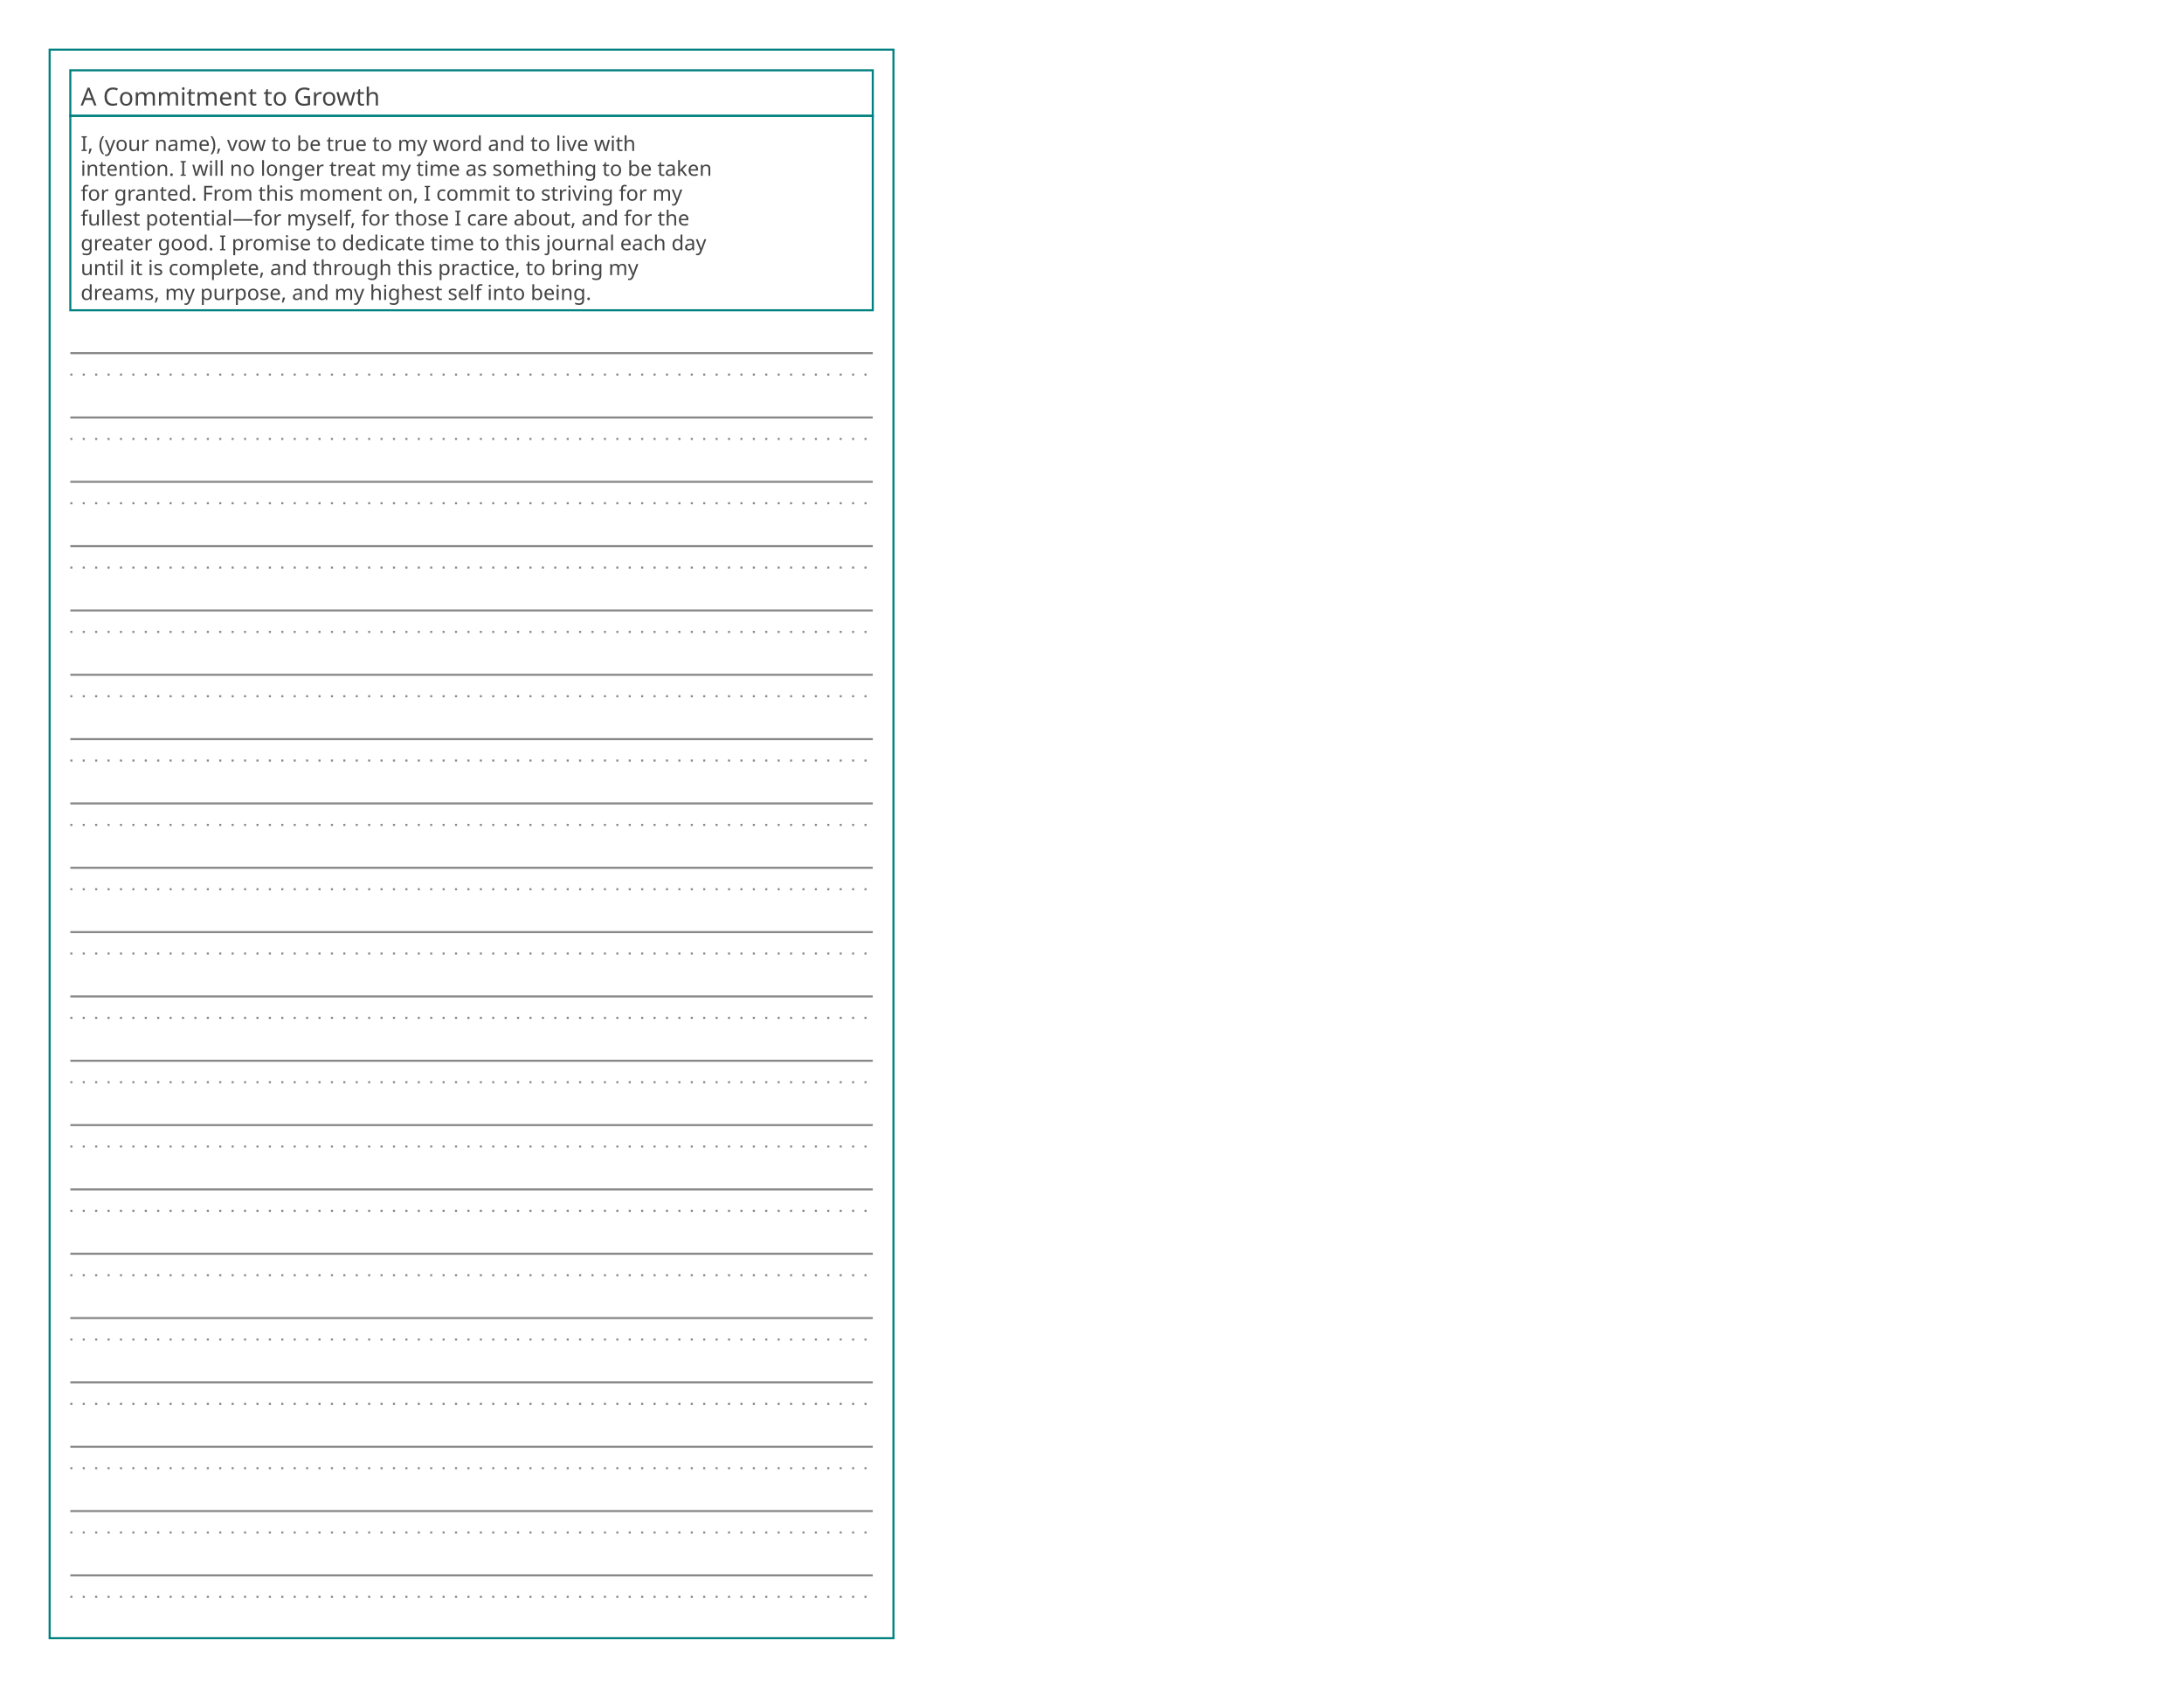
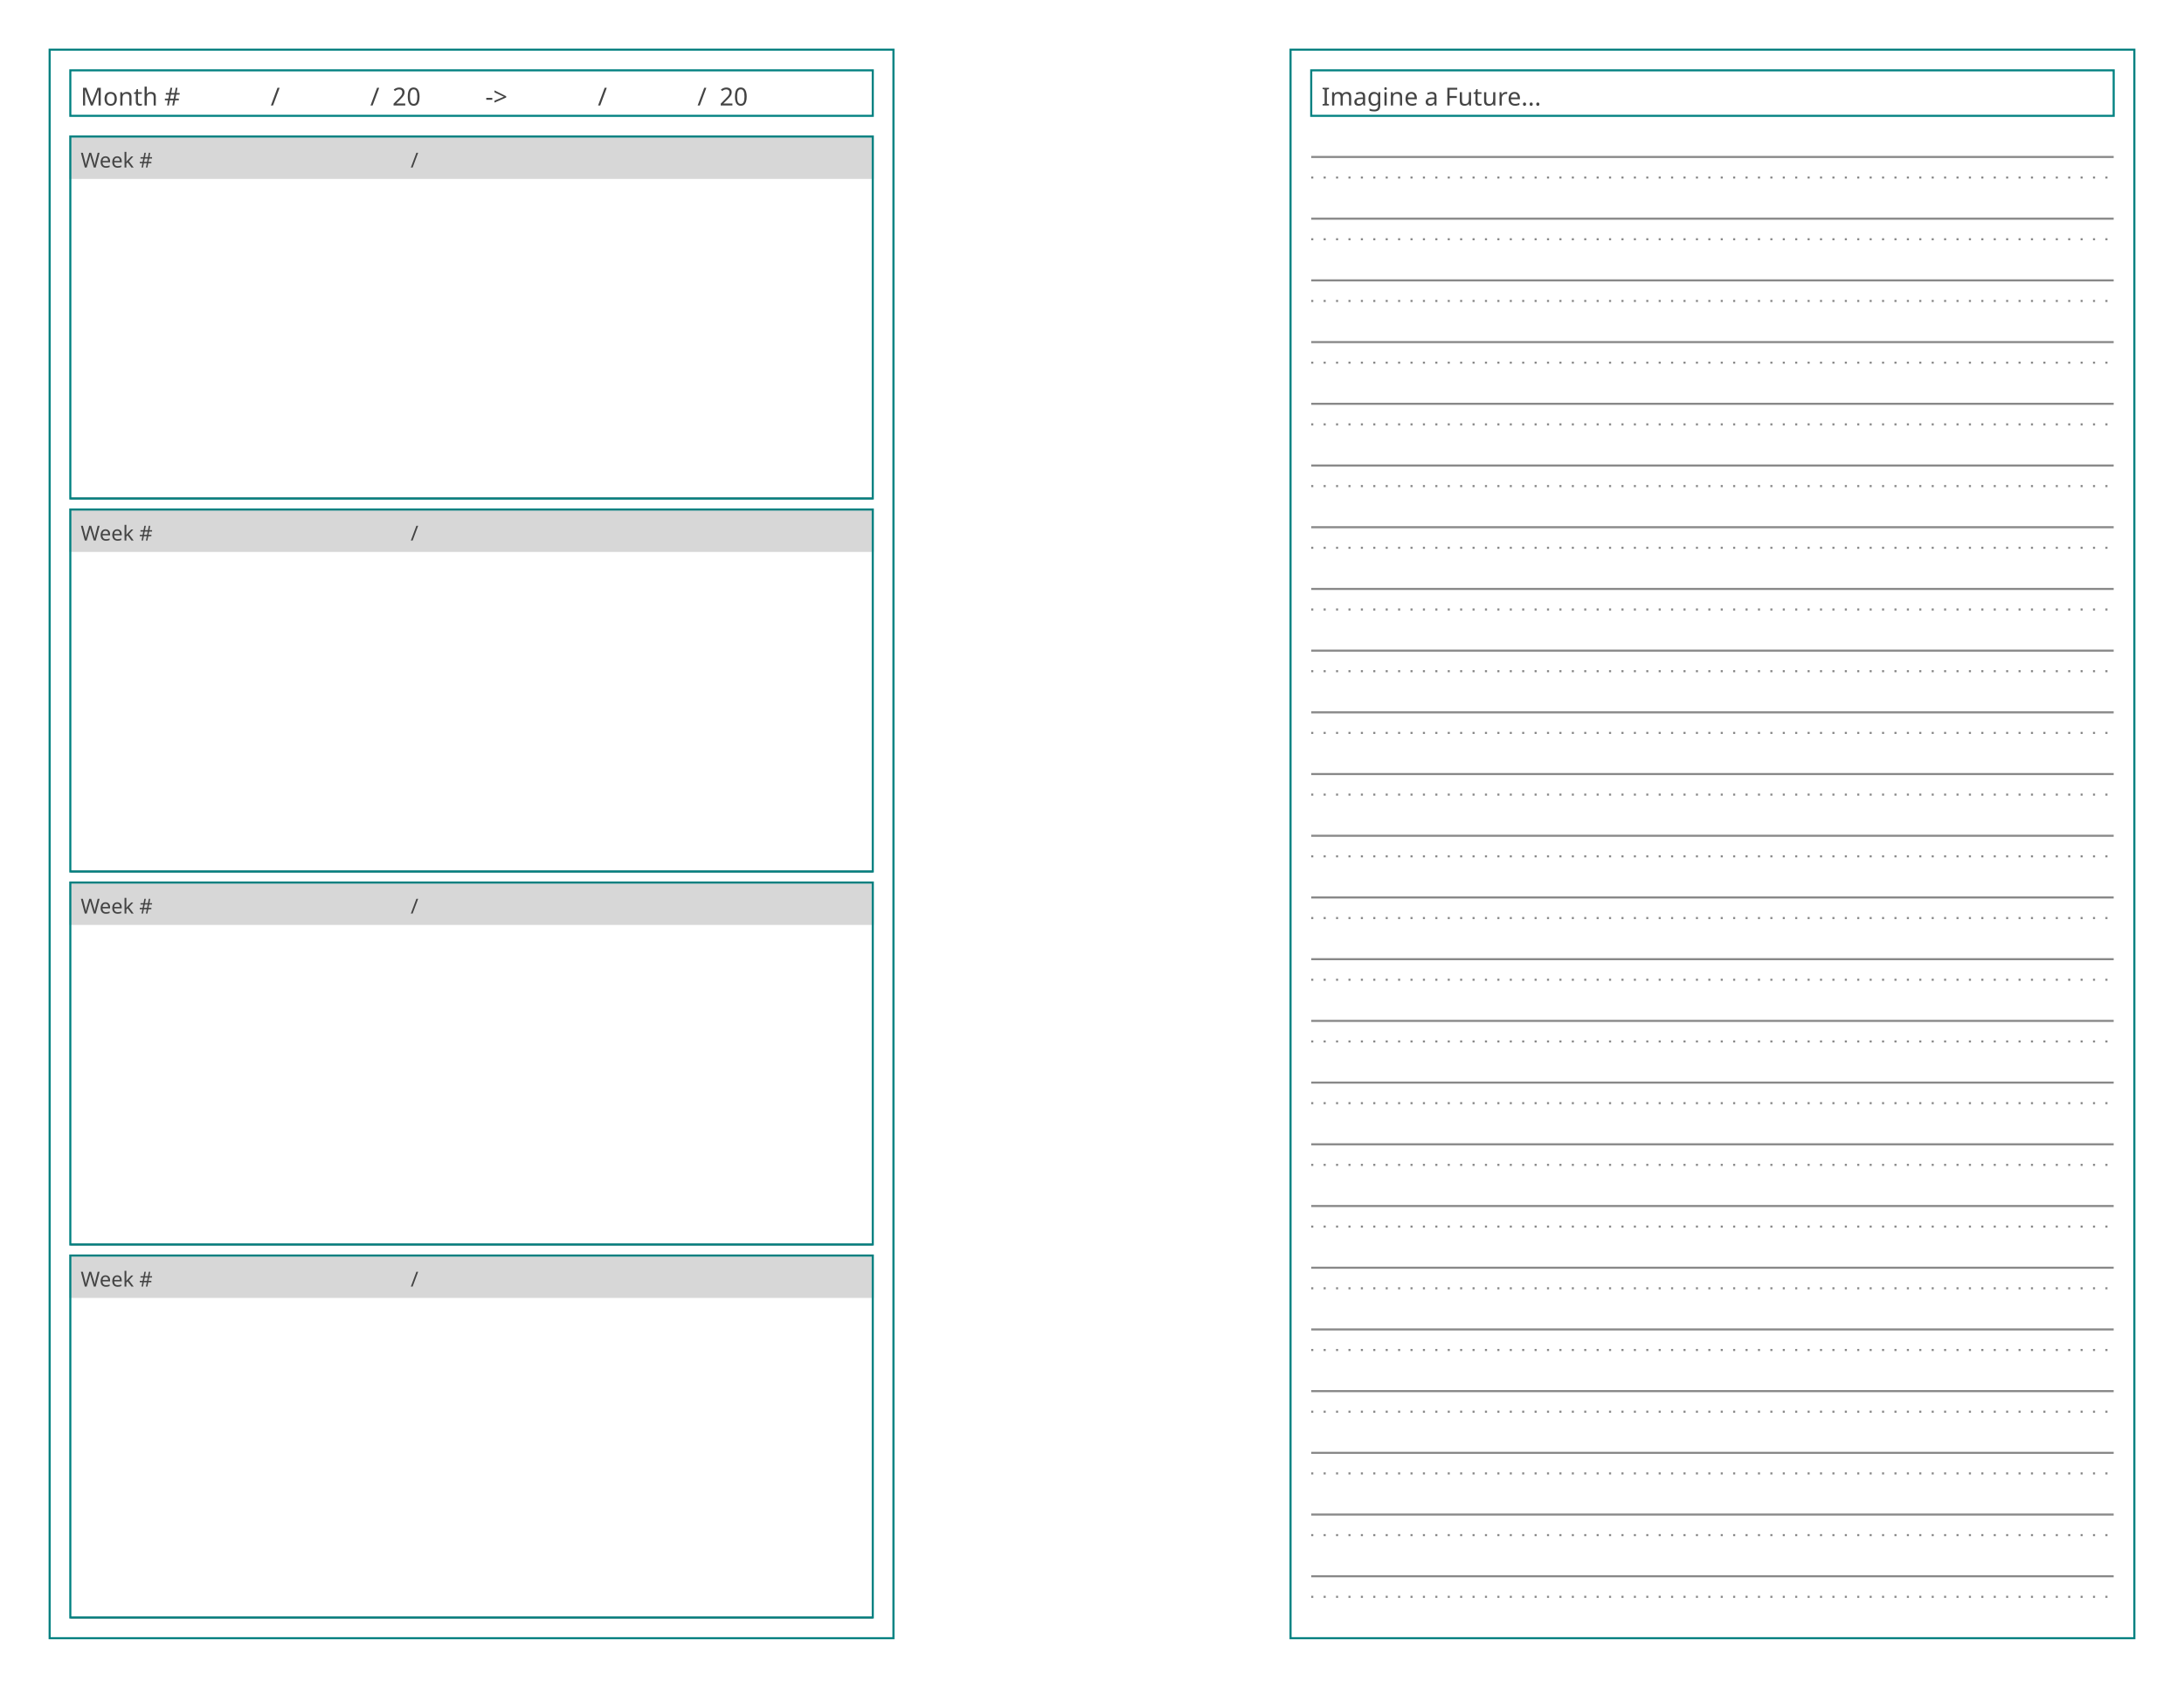
<svg xmlns="http://www.w3.org/2000/svg" baseProfile="tiny" height="8.5in" version="1.2" width="11in">
  <defs />
  <g transform="translate(24.0, 24.0)">
    <rect fill="none" height="768.0" stroke="#008080" width="408.0" x="0" y="0" />
    <g transform="translate(10, 10)">
      <rect fill="none" height="22" stroke="#008080" stroke-width="1" width="388.0" x="0" y="0" />
-       <text alignment-baseline="text-after-edge" fill="#444444" font-family="Trebuchet MS" font-size="12" text-anchor="start" transform="translate(5,17)">A Commitment to Growth</text>
+       <text alignment-baseline="text-after-edge" fill="#444444" font-family="Trebuchet MS" font-size="12" text-anchor="start" transform="translate(5,17)">Month #              /              /  20          -&gt;              /              /  20          </text>
+     </g>
+     <g transform="translate(10, 32)">
+       <g transform="translate(0,10)">
+         <g>
+           <g transform="translate(0,0)">
+             <rect fill="#d7d7d7" height="20" stroke="#d7d7d7" stroke-width="1" width="388.0" x="0" y="0" />
+             <text alignment-baseline="text-after-edge" fill="#444444" font-family="Ubuntu Mono" font-size="10" text-anchor="start" transform="translate(5,15)">Week #                                                /</text>
+           </g>
+           <g transform="translate(0,20)">
+             <line stroke="#888888" stroke-dasharray="1,0" stroke-width="1" transform="translate(0,155.0)" x1="0" x2="388.0" y1="0" y2="0" />
+           </g>
+         </g>
+         <rect fill="none" height="175" stroke="#008080" stroke-width="1" width="388.0" x="0" y="0" />
+       </g>
+       <g transform="translate(0,190.3333)">
+         <g>
+           <g transform="translate(0,0)">
+             <rect fill="#d7d7d7" height="20" stroke="#d7d7d7" stroke-width="1" width="388.0" x="0" y="0" />
+             <text alignment-baseline="text-after-edge" fill="#444444" font-family="Ubuntu Mono" font-size="10" text-anchor="start" transform="translate(5,15)">Week #                                                /</text>
+           </g>
+           <g transform="translate(0,20)">
+             <line stroke="#888888" stroke-dasharray="1,0" stroke-width="1" transform="translate(0,155.0)" x1="0" x2="388.0" y1="0" y2="0" />
+           </g>
+         </g>
+         <rect fill="none" height="175" stroke="#008080" stroke-width="1" width="388.0" x="0" y="0" />
+       </g>
+       <g transform="translate(0,370.6667)">
+         <g>
+           <g transform="translate(0,0)">
+             <rect fill="#d7d7d7" height="20" stroke="#d7d7d7" stroke-width="1" width="388.0" x="0" y="0" />
+             <text alignment-baseline="text-after-edge" fill="#444444" font-family="Ubuntu Mono" font-size="10" text-anchor="start" transform="translate(5,15)">Week #                                                /</text>
+           </g>
+           <g transform="translate(0,20)">
+             <line stroke="#888888" stroke-dasharray="1,0" stroke-width="1" transform="translate(0,155.0)" x1="0" x2="388.0" y1="0" y2="0" />
+           </g>
+         </g>
+         <rect fill="none" height="175" stroke="#008080" stroke-width="1" width="388.0" x="0" y="0" />
+       </g>
+       <g transform="translate(0,551)">
+         <g>
+           <g transform="translate(0,0)">
+             <rect fill="#d7d7d7" height="20" stroke="#d7d7d7" stroke-width="1" width="388.0" x="0" y="0" />
+             <text alignment-baseline="text-after-edge" fill="#444444" font-family="Ubuntu Mono" font-size="10" text-anchor="start" transform="translate(5,15)">Week #                                                /</text>
+           </g>
+           <g transform="translate(0,20)">
+             <line stroke="#888888" stroke-dasharray="1,0" stroke-width="1" transform="translate(0,155.0)" x1="0" x2="388.0" y1="0" y2="0" />
+           </g>
+         </g>
+         <rect fill="none" height="175" stroke="#008080" stroke-width="1" width="388.0" x="0" y="0" />
+       </g>
+     </g>
+   </g>
+   <g transform="translate(624.0, 24.0)">
+     <rect fill="none" height="768.0" stroke="#008080" width="408.0" x="0" y="0" />
+     <g transform="translate(10, 10)">
+       <rect fill="none" height="22" stroke="#008080" stroke-width="1" width="388.0" x="0" y="0" />
+       <text alignment-baseline="text-after-edge" fill="#444444" font-family="Trebuchet MS" font-size="12" text-anchor="start" transform="translate(5,17)">Imagine a Future...</text>
    </g>
    <g transform="translate(10, 32)">
      <g transform="translate(0,0)">
-         <rect fill="none" height="94.0" stroke="#008080" stroke-width="1" width="388.0" x="0" y="0" />
-         <text alignment-baseline="text-after-edge" fill="#444444" font-family="Ubuntu Mono" font-size="10" text-anchor="start" transform="translate(5,17.0)">I, (your name), vow to be true to my word and to live with</text>
-         <text alignment-baseline="text-after-edge" fill="#444444" font-family="Ubuntu Mono" font-size="10" text-anchor="start" transform="translate(5,29.0)">intention. I will no longer treat my time as something to be taken</text>
-         <text alignment-baseline="text-after-edge" fill="#444444" font-family="Ubuntu Mono" font-size="10" text-anchor="start" transform="translate(5,41.0)">for granted. From this moment on, I commit to striving for my</text>
-         <text alignment-baseline="text-after-edge" fill="#444444" font-family="Ubuntu Mono" font-size="10" text-anchor="start" transform="translate(5,53.0)">fullest potential—for myself, for those I care about, and for the</text>
-         <text alignment-baseline="text-after-edge" fill="#444444" font-family="Ubuntu Mono" font-size="10" text-anchor="start" transform="translate(5,65.0)">greater good. I promise to dedicate time to this journal each day</text>
-         <text alignment-baseline="text-after-edge" fill="#444444" font-family="Ubuntu Mono" font-size="10" text-anchor="start" transform="translate(5,77.0)">until it is complete, and through this practice, to bring my</text>
-         <text alignment-baseline="text-after-edge" fill="#444444" font-family="Ubuntu Mono" font-size="10" text-anchor="start" transform="translate(5,89.0)">dreams, my purpose, and my highest self into being.</text>
-       </g>
-       <g transform="translate(0,94.0)">
        <g>
-           <line stroke="#888888" stroke-dasharray="1,5" stroke-width="1" transform="translate(0,31.1)" x1="0" x2="388.0" y1="0" y2="0" />
-           <line stroke="#888888" stroke-dasharray="1,5" stroke-width="1" transform="translate(0,62.2)" x1="0" x2="388.0" y1="0" y2="0" />
-           <line stroke="#888888" stroke-dasharray="1,5" stroke-width="1" transform="translate(0,93.3)" x1="0" x2="388.0" y1="0" y2="0" />
-           <line stroke="#888888" stroke-dasharray="1,5" stroke-width="1" transform="translate(0,124.4)" x1="0" x2="388.0" y1="0" y2="0" />
-           <line stroke="#888888" stroke-dasharray="1,5" stroke-width="1" transform="translate(0,155.5)" x1="0" x2="388.0" y1="0" y2="0" />
-           <line stroke="#888888" stroke-dasharray="1,5" stroke-width="1" transform="translate(0,186.6)" x1="0" x2="388.0" y1="0" y2="0" />
-           <line stroke="#888888" stroke-dasharray="1,5" stroke-width="1" transform="translate(0,217.7)" x1="0" x2="388.0" y1="0" y2="0" />
-           <line stroke="#888888" stroke-dasharray="1,5" stroke-width="1" transform="translate(0,248.8)" x1="0" x2="388.0" y1="0" y2="0" />
-           <line stroke="#888888" stroke-dasharray="1,5" stroke-width="1" transform="translate(0,279.9)" x1="0" x2="388.0" y1="0" y2="0" />
-           <line stroke="#888888" stroke-dasharray="1,5" stroke-width="1" transform="translate(0,311.0)" x1="0" x2="388.0" y1="0" y2="0" />
-           <line stroke="#888888" stroke-dasharray="1,5" stroke-width="1" transform="translate(0,342.1)" x1="0" x2="388.0" y1="0" y2="0" />
-           <line stroke="#888888" stroke-dasharray="1,5" stroke-width="1" transform="translate(0,373.2)" x1="0" x2="388.0" y1="0" y2="0" />
-           <line stroke="#888888" stroke-dasharray="1,5" stroke-width="1" transform="translate(0,404.3)" x1="0" x2="388.0" y1="0" y2="0" />
-           <line stroke="#888888" stroke-dasharray="1,5" stroke-width="1" transform="translate(0,435.4)" x1="0" x2="388.0" y1="0" y2="0" />
-           <line stroke="#888888" stroke-dasharray="1,5" stroke-width="1" transform="translate(0,466.5)" x1="0" x2="388.0" y1="0" y2="0" />
-           <line stroke="#888888" stroke-dasharray="1,5" stroke-width="1" transform="translate(0,497.6)" x1="0" x2="388.0" y1="0" y2="0" />
-           <line stroke="#888888" stroke-dasharray="1,5" stroke-width="1" transform="translate(0,528.7)" x1="0" x2="388.0" y1="0" y2="0" />
-           <line stroke="#888888" stroke-dasharray="1,5" stroke-width="1" transform="translate(0,559.8)" x1="0" x2="388.0" y1="0" y2="0" />
-           <line stroke="#888888" stroke-dasharray="1,5" stroke-width="1" transform="translate(0,590.9)" x1="0" x2="388.0" y1="0" y2="0" />
-           <line stroke="#888888" stroke-dasharray="1,5" stroke-width="1" transform="translate(0,622)" x1="0" x2="388.0" y1="0" y2="0" />
+           <line stroke="#888888" stroke-dasharray="1,5" stroke-width="1" transform="translate(0,29.83333)" x1="0" x2="388.0" y1="0" y2="0" />
+           <line stroke="#888888" stroke-dasharray="1,5" stroke-width="1" transform="translate(0,59.66667)" x1="0" x2="388.0" y1="0" y2="0" />
+           <line stroke="#888888" stroke-dasharray="1,5" stroke-width="1" transform="translate(0,89.5)" x1="0" x2="388.0" y1="0" y2="0" />
+           <line stroke="#888888" stroke-dasharray="1,5" stroke-width="1" transform="translate(0,119.3333)" x1="0" x2="388.0" y1="0" y2="0" />
+           <line stroke="#888888" stroke-dasharray="1,5" stroke-width="1" transform="translate(0,149.1667)" x1="0" x2="388.0" y1="0" y2="0" />
+           <line stroke="#888888" stroke-dasharray="1,5" stroke-width="1" transform="translate(0,179.0)" x1="0" x2="388.0" y1="0" y2="0" />
+           <line stroke="#888888" stroke-dasharray="1,5" stroke-width="1" transform="translate(0,208.8333)" x1="0" x2="388.0" y1="0" y2="0" />
+           <line stroke="#888888" stroke-dasharray="1,5" stroke-width="1" transform="translate(0,238.6667)" x1="0" x2="388.0" y1="0" y2="0" />
+           <line stroke="#888888" stroke-dasharray="1,5" stroke-width="1" transform="translate(0,268.5)" x1="0" x2="388.0" y1="0" y2="0" />
+           <line stroke="#888888" stroke-dasharray="1,5" stroke-width="1" transform="translate(0,298.3333)" x1="0" x2="388.0" y1="0" y2="0" />
+           <line stroke="#888888" stroke-dasharray="1,5" stroke-width="1" transform="translate(0,328.1667)" x1="0" x2="388.0" y1="0" y2="0" />
+           <line stroke="#888888" stroke-dasharray="1,5" stroke-width="1" transform="translate(0,358)" x1="0" x2="388.0" y1="0" y2="0" />
+           <line stroke="#888888" stroke-dasharray="1,5" stroke-width="1" transform="translate(0,387.8333)" x1="0" x2="388.0" y1="0" y2="0" />
+           <line stroke="#888888" stroke-dasharray="1,5" stroke-width="1" transform="translate(0,417.6667)" x1="0" x2="388.0" y1="0" y2="0" />
+           <line stroke="#888888" stroke-dasharray="1,5" stroke-width="1" transform="translate(0,447.5)" x1="0" x2="388.0" y1="0" y2="0" />
+           <line stroke="#888888" stroke-dasharray="1,5" stroke-width="1" transform="translate(0,477.3333)" x1="0" x2="388.0" y1="0" y2="0" />
+           <line stroke="#888888" stroke-dasharray="1,5" stroke-width="1" transform="translate(0,507.1667)" x1="0" x2="388.0" y1="0" y2="0" />
+           <line stroke="#888888" stroke-dasharray="1,5" stroke-width="1" transform="translate(0,537)" x1="0" x2="388.0" y1="0" y2="0" />
+           <line stroke="#888888" stroke-dasharray="1,5" stroke-width="1" transform="translate(0,566.8333)" x1="0" x2="388.0" y1="0" y2="0" />
+           <line stroke="#888888" stroke-dasharray="1,5" stroke-width="1" transform="translate(0,596.6667)" x1="0" x2="388.0" y1="0" y2="0" />
+           <line stroke="#888888" stroke-dasharray="1,5" stroke-width="1" transform="translate(0,626.5)" x1="0" x2="388.0" y1="0" y2="0" />
+           <line stroke="#888888" stroke-dasharray="1,5" stroke-width="1" transform="translate(0,656.3333)" x1="0" x2="388.0" y1="0" y2="0" />
+           <line stroke="#888888" stroke-dasharray="1,5" stroke-width="1" transform="translate(0,686.1667)" x1="0" x2="388.0" y1="0" y2="0" />
+           <line stroke="#888888" stroke-dasharray="1,5" stroke-width="1" transform="translate(0,716)" x1="0" x2="388.0" y1="0" y2="0" />
        </g>
        <g>
-           <line stroke="#888888" stroke-dasharray="1,0" stroke-width="1" transform="translate(0,20.73333)" x1="0" x2="388.0" y1="0" y2="0" />
-           <line stroke="#888888" stroke-dasharray="1,0" stroke-width="1" transform="translate(0,51.83333)" x1="0" x2="388.0" y1="0" y2="0" />
-           <line stroke="#888888" stroke-dasharray="1,0" stroke-width="1" transform="translate(0,82.93333)" x1="0" x2="388.0" y1="0" y2="0" />
-           <line stroke="#888888" stroke-dasharray="1,0" stroke-width="1" transform="translate(0,114.0333)" x1="0" x2="388.0" y1="0" y2="0" />
-           <line stroke="#888888" stroke-dasharray="1,0" stroke-width="1" transform="translate(0,145.1333)" x1="0" x2="388.0" y1="0" y2="0" />
-           <line stroke="#888888" stroke-dasharray="1,0" stroke-width="1" transform="translate(0,176.2333)" x1="0" x2="388.0" y1="0" y2="0" />
-           <line stroke="#888888" stroke-dasharray="1,0" stroke-width="1" transform="translate(0,207.3333)" x1="0" x2="388.0" y1="0" y2="0" />
-           <line stroke="#888888" stroke-dasharray="1,0" stroke-width="1" transform="translate(0,238.4333)" x1="0" x2="388.0" y1="0" y2="0" />
-           <line stroke="#888888" stroke-dasharray="1,0" stroke-width="1" transform="translate(0,269.5333)" x1="0" x2="388.0" y1="0" y2="0" />
-           <line stroke="#888888" stroke-dasharray="1,0" stroke-width="1" transform="translate(0,300.6333)" x1="0" x2="388.0" y1="0" y2="0" />
-           <line stroke="#888888" stroke-dasharray="1,0" stroke-width="1" transform="translate(0,331.7333)" x1="0" x2="388.0" y1="0" y2="0" />
-           <line stroke="#888888" stroke-dasharray="1,0" stroke-width="1" transform="translate(0,362.8333)" x1="0" x2="388.0" y1="0" y2="0" />
-           <line stroke="#888888" stroke-dasharray="1,0" stroke-width="1" transform="translate(0,393.9333)" x1="0" x2="388.0" y1="0" y2="0" />
-           <line stroke="#888888" stroke-dasharray="1,0" stroke-width="1" transform="translate(0,425.0333)" x1="0" x2="388.0" y1="0" y2="0" />
-           <line stroke="#888888" stroke-dasharray="1,0" stroke-width="1" transform="translate(0,456.1333)" x1="0" x2="388.0" y1="0" y2="0" />
-           <line stroke="#888888" stroke-dasharray="1,0" stroke-width="1" transform="translate(0,487.2333)" x1="0" x2="388.0" y1="0" y2="0" />
-           <line stroke="#888888" stroke-dasharray="1,0" stroke-width="1" transform="translate(0,518.3333)" x1="0" x2="388.0" y1="0" y2="0" />
-           <line stroke="#888888" stroke-dasharray="1,0" stroke-width="1" transform="translate(0,549.4333)" x1="0" x2="388.0" y1="0" y2="0" />
-           <line stroke="#888888" stroke-dasharray="1,0" stroke-width="1" transform="translate(0,580.5333)" x1="0" x2="388.0" y1="0" y2="0" />
-           <line stroke="#888888" stroke-dasharray="1,0" stroke-width="1" transform="translate(0,611.6333)" x1="0" x2="388.0" y1="0" y2="0" />
+           <line stroke="#888888" stroke-dasharray="1,0" stroke-width="1" transform="translate(0,19.88889)" x1="0" x2="388.0" y1="0" y2="0" />
+           <line stroke="#888888" stroke-dasharray="1,0" stroke-width="1" transform="translate(0,49.72222)" x1="0" x2="388.0" y1="0" y2="0" />
+           <line stroke="#888888" stroke-dasharray="1,0" stroke-width="1" transform="translate(0,79.55556)" x1="0" x2="388.0" y1="0" y2="0" />
+           <line stroke="#888888" stroke-dasharray="1,0" stroke-width="1" transform="translate(0,109.3889)" x1="0" x2="388.0" y1="0" y2="0" />
+           <line stroke="#888888" stroke-dasharray="1,0" stroke-width="1" transform="translate(0,139.2222)" x1="0" x2="388.0" y1="0" y2="0" />
+           <line stroke="#888888" stroke-dasharray="1,0" stroke-width="1" transform="translate(0,169.0556)" x1="0" x2="388.0" y1="0" y2="0" />
+           <line stroke="#888888" stroke-dasharray="1,0" stroke-width="1" transform="translate(0,198.8889)" x1="0" x2="388.0" y1="0" y2="0" />
+           <line stroke="#888888" stroke-dasharray="1,0" stroke-width="1" transform="translate(0,228.7222)" x1="0" x2="388.0" y1="0" y2="0" />
+           <line stroke="#888888" stroke-dasharray="1,0" stroke-width="1" transform="translate(0,258.5556)" x1="0" x2="388.0" y1="0" y2="0" />
+           <line stroke="#888888" stroke-dasharray="1,0" stroke-width="1" transform="translate(0,288.3889)" x1="0" x2="388.0" y1="0" y2="0" />
+           <line stroke="#888888" stroke-dasharray="1,0" stroke-width="1" transform="translate(0,318.2222)" x1="0" x2="388.0" y1="0" y2="0" />
+           <line stroke="#888888" stroke-dasharray="1,0" stroke-width="1" transform="translate(0,348.0556)" x1="0" x2="388.0" y1="0" y2="0" />
+           <line stroke="#888888" stroke-dasharray="1,0" stroke-width="1" transform="translate(0,377.8889)" x1="0" x2="388.0" y1="0" y2="0" />
+           <line stroke="#888888" stroke-dasharray="1,0" stroke-width="1" transform="translate(0,407.7222)" x1="0" x2="388.0" y1="0" y2="0" />
+           <line stroke="#888888" stroke-dasharray="1,0" stroke-width="1" transform="translate(0,437.5556)" x1="0" x2="388.0" y1="0" y2="0" />
+           <line stroke="#888888" stroke-dasharray="1,0" stroke-width="1" transform="translate(0,467.3889)" x1="0" x2="388.0" y1="0" y2="0" />
+           <line stroke="#888888" stroke-dasharray="1,0" stroke-width="1" transform="translate(0,497.2222)" x1="0" x2="388.0" y1="0" y2="0" />
+           <line stroke="#888888" stroke-dasharray="1,0" stroke-width="1" transform="translate(0,527.0556)" x1="0" x2="388.0" y1="0" y2="0" />
+           <line stroke="#888888" stroke-dasharray="1,0" stroke-width="1" transform="translate(0,556.8889)" x1="0" x2="388.0" y1="0" y2="0" />
+           <line stroke="#888888" stroke-dasharray="1,0" stroke-width="1" transform="translate(0,586.7222)" x1="0" x2="388.0" y1="0" y2="0" />
+           <line stroke="#888888" stroke-dasharray="1,0" stroke-width="1" transform="translate(0,616.5556)" x1="0" x2="388.0" y1="0" y2="0" />
+           <line stroke="#888888" stroke-dasharray="1,0" stroke-width="1" transform="translate(0,646.3889)" x1="0" x2="388.0" y1="0" y2="0" />
+           <line stroke="#888888" stroke-dasharray="1,0" stroke-width="1" transform="translate(0,676.2222)" x1="0" x2="388.0" y1="0" y2="0" />
+           <line stroke="#888888" stroke-dasharray="1,0" stroke-width="1" transform="translate(0,706.0556)" x1="0" x2="388.0" y1="0" y2="0" />
        </g>
      </g>
    </g>
  </g>
-   <g transform="translate(624.0, 24.0)">
-     <g transform="translate(10, 10)">
-       <g transform="translate(0,0)">
-         <text alignment-baseline="text-after-edge" fill="#444444" font-family="Ubuntu Mono" font-size="10" text-anchor="start" transform="translate(0,341.0)" />
-       </g>
-       <g transform="translate(0,341.0)">
-         <text alignment-baseline="text-after-edge" fill="#444444" font-family="Trebuchet MS" font-size="24" text-anchor="start" transform="translate(5,29)"> </text>
-       </g>
-       <g transform="translate(0,375.0)">
-         <text alignment-baseline="text-after-edge" fill="#444444" font-family="Ubuntu Mono" font-size="10" text-anchor="start" transform="translate(0,341.0)" />
-       </g>
-     </g>
-   </g>
</svg>
